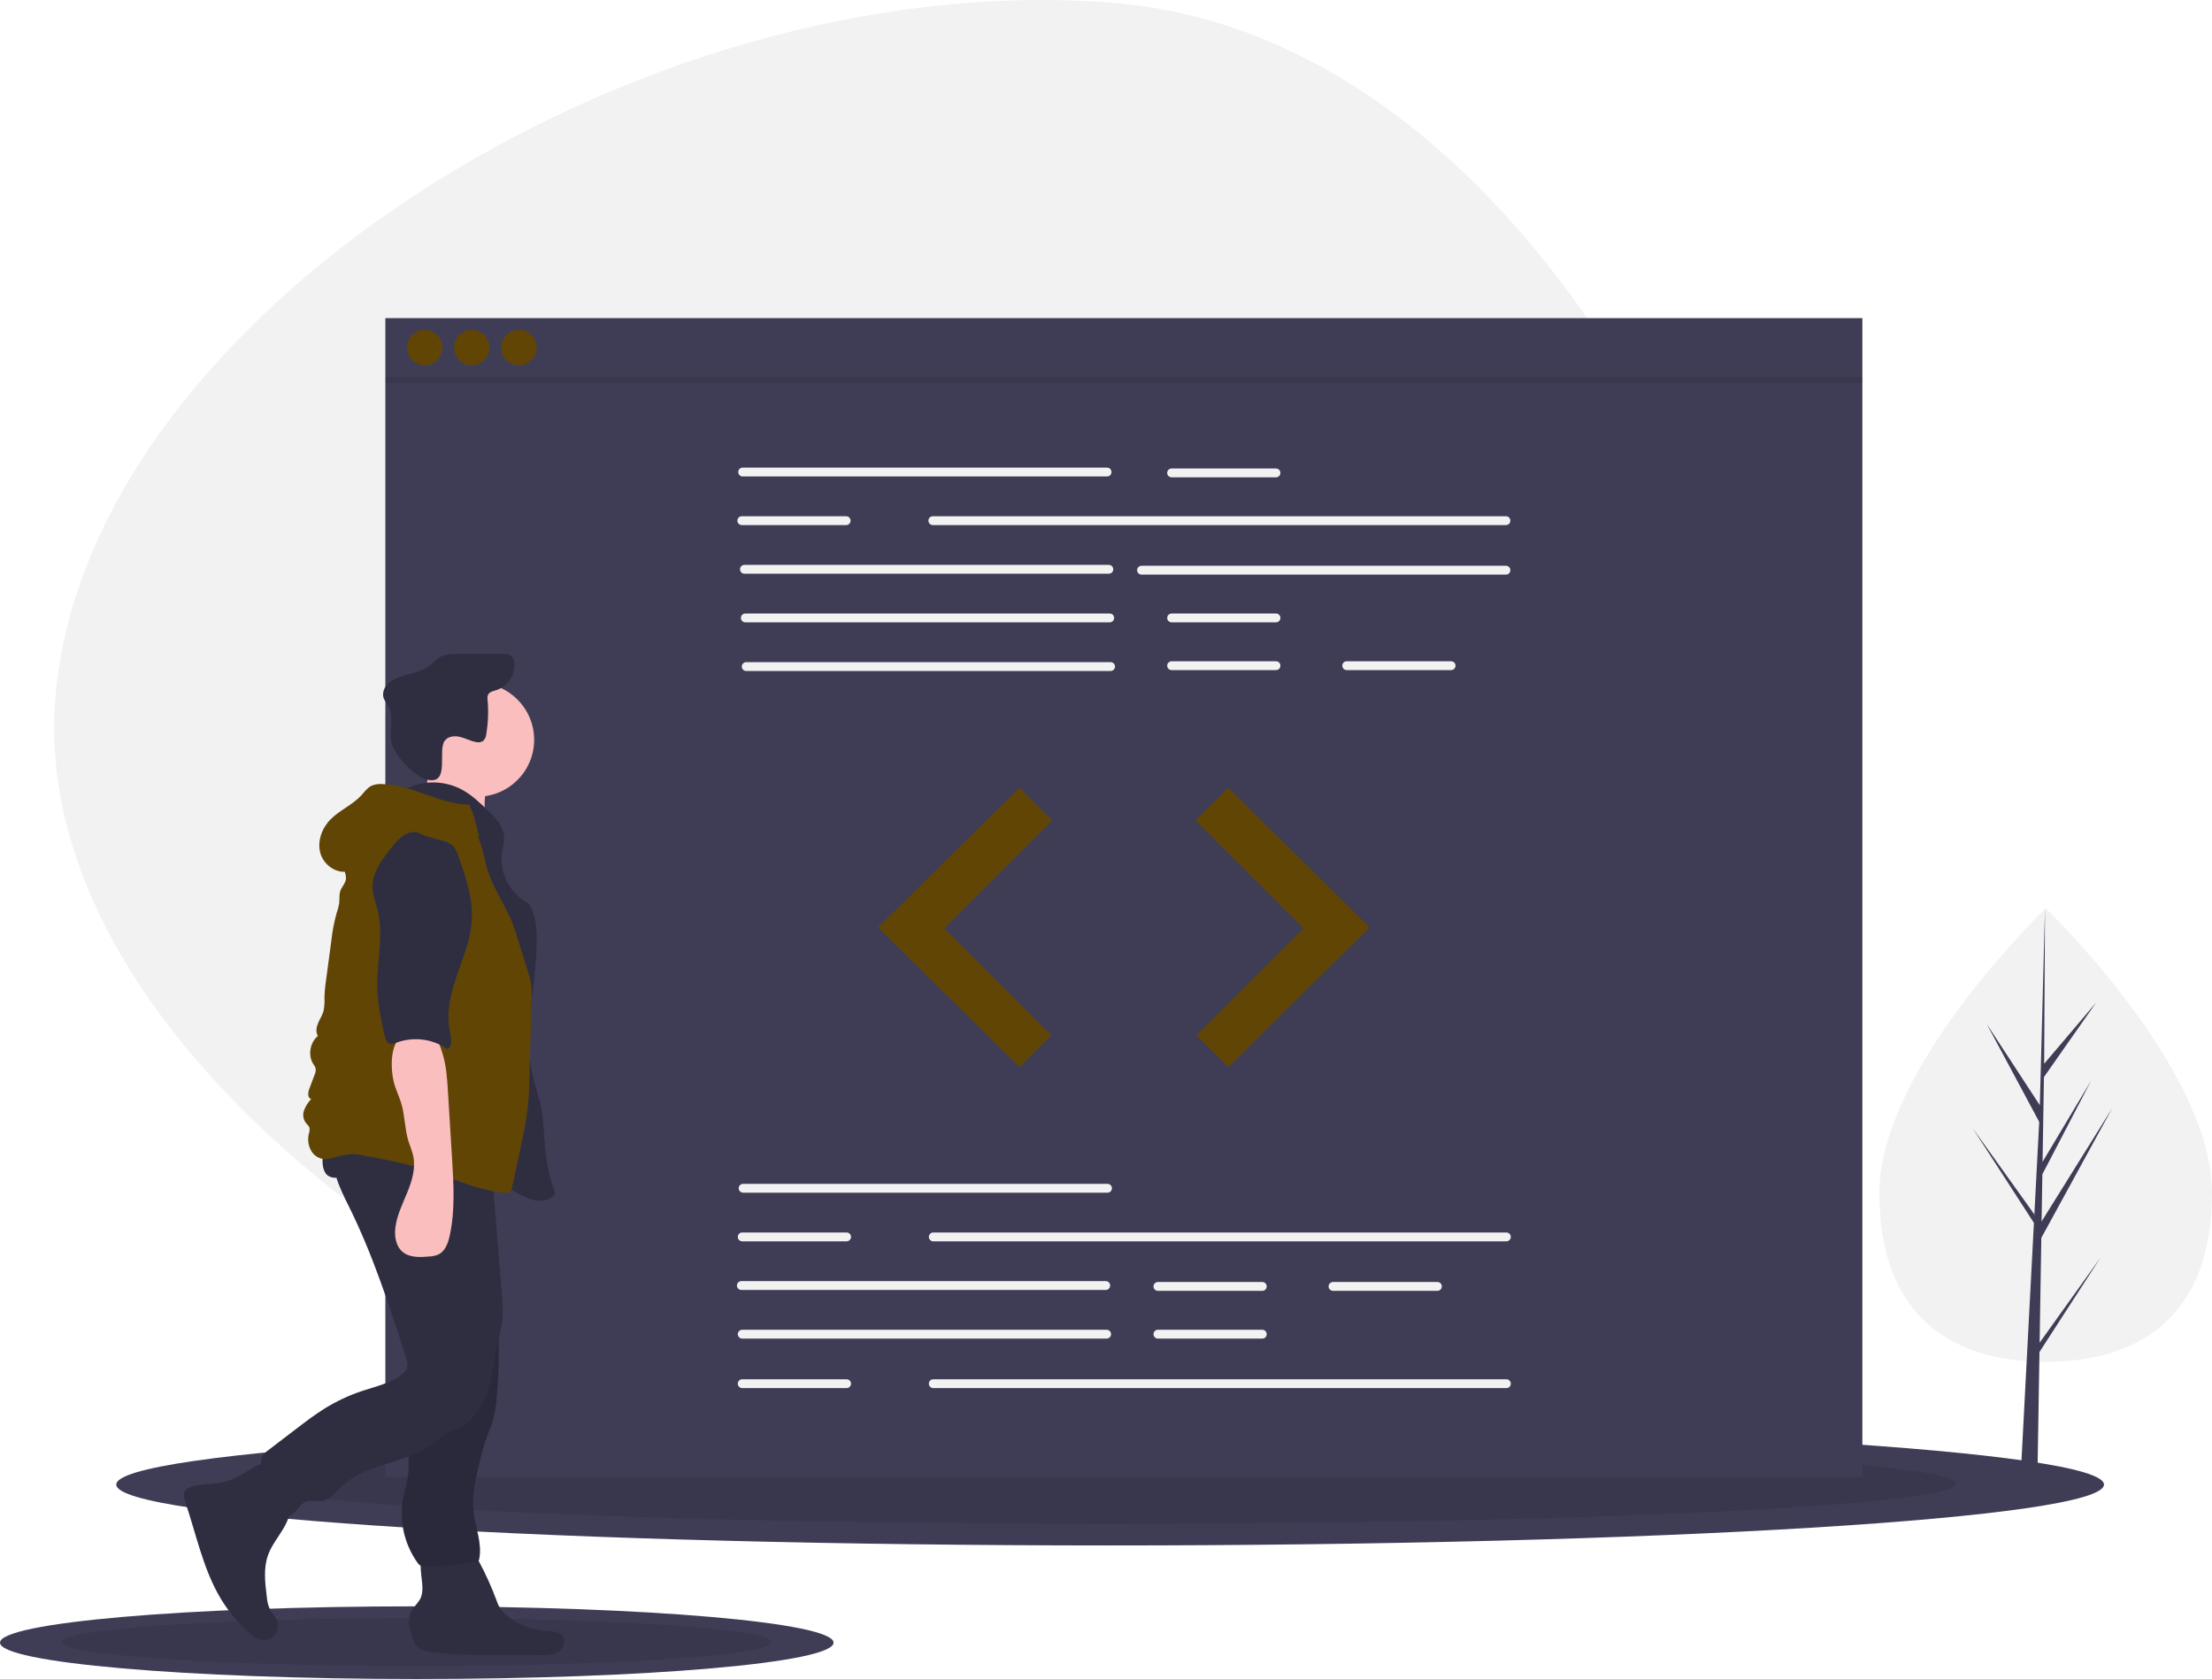
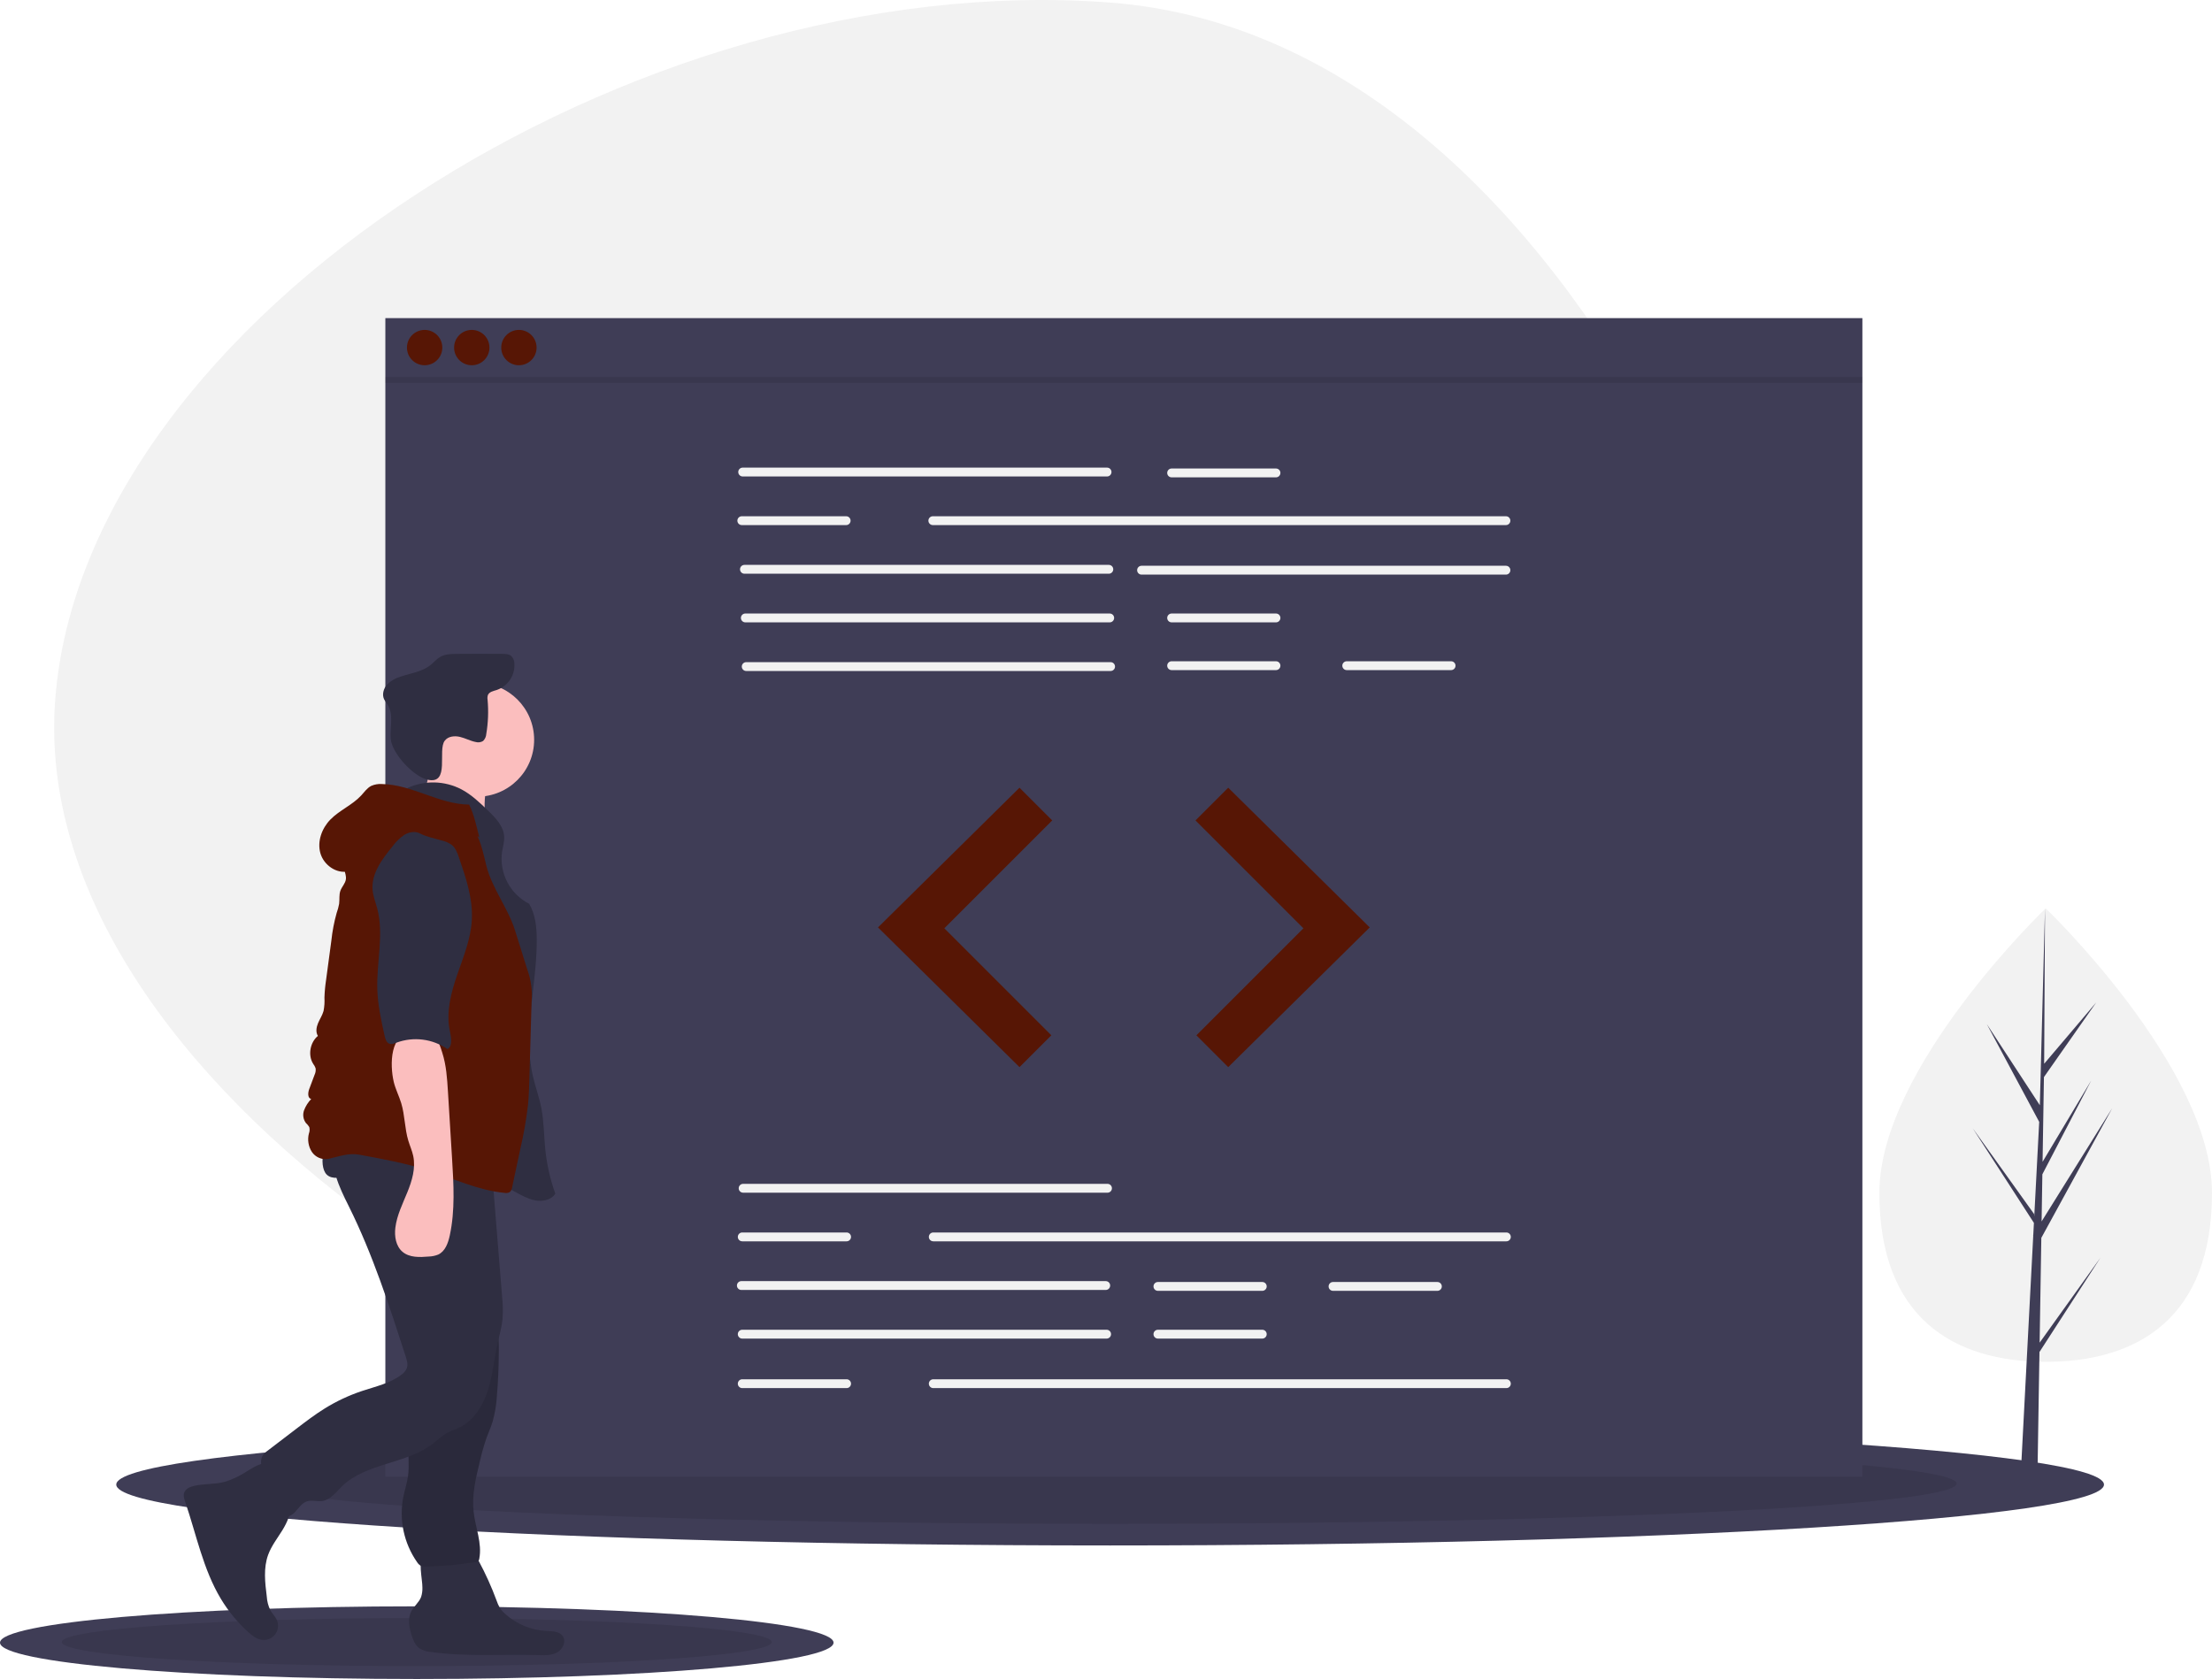
<svg xmlns="http://www.w3.org/2000/svg" data-name="Layer 1" width="1126.194" height="855" viewBox="0 0 1126.194 855">
  <path d="M544.864 755.938C302.465 737.49 13.394 549.672 28.111 356.28S322.797-17.142 565.196 1.305 947.128 381.167 932.41 574.558s-145.148 199.827-387.547 181.38z" fill="#f2f2f2" />
  <ellipse cx="565.194" cy="756" rx="506" ry="31" fill="#3f3d56" />
  <ellipse cx="565.194" cy="755.5" rx="431" ry="20.5" opacity=".1" />
  <ellipse cx="212.194" cy="836.5" rx="212.194" ry="18.5" fill="#3f3d56" />
  <ellipse cx="212.194" cy="836.202" rx="180.742" ry="12.234" opacity=".1" />
  <path fill="#3f3d56" d="M196.194 162h752v590h-752z" />
  <path d="M563.638 242.63H378.12a2.251 2.251 0 110-4.504h185.518a2.251 2.251 0 010 4.503zm203.079 24.765H474.932a2.251 2.251 0 010-4.503h291.785a2.251 2.251 0 110 4.503zM564.539 292.16H379.02a2.251 2.251 0 110-4.502h185.518a2.251 2.251 0 110 4.503zm202.178.45H581.199a2.251 2.251 0 010-4.502h185.518a2.251 2.251 0 110 4.503zm-201.728 24.316H379.471a2.251 2.251 0 010-4.503H564.99a2.251 2.251 0 110 4.503zm.451 24.766H379.921a2.251 2.251 0 010-4.503h185.517a2.251 2.251 0 110 4.503zm84.203-98.612h-53.134a2.251 2.251 0 010-4.503h53.134a2.251 2.251 0 110 4.502zm0 73.846h-53.134a2.251 2.251 0 010-4.503h53.134a2.251 2.251 0 110 4.503zm0 24.316h-53.134a2.251 2.251 0 110-4.503h53.134a2.251 2.251 0 110 4.503zm89.157 0h-53.134a2.251 2.251 0 010-4.503h53.133a2.251 2.251 0 110 4.503zm-307.996-73.847H377.67a2.251 2.251 0 010-4.503h53.134a2.251 2.251 0 010 4.503zM563.863 607.36H378.346a2.251 2.251 0 010-4.502h185.517a2.251 2.251 0 010 4.503zm-.9 49.532H377.445a2.251 2.251 0 110-4.503h185.518a2.251 2.251 0 010 4.503zm.45 24.766H377.895a2.251 2.251 0 110-4.503h185.518a2.251 2.251 0 110 4.503zm79.25-24.316H589.53a2.251 2.251 0 010-4.503h53.133a2.251 2.251 0 010 4.503zm0 24.316H589.53a2.251 2.251 0 010-4.503h53.133a2.251 2.251 0 110 4.503zm89.157-24.316h-53.134a2.251 2.251 0 110-4.503h53.134a2.251 2.251 0 010 4.503zm35.122-25.216H475.157a2.251 2.251 0 010-4.503h291.785a2.251 2.251 0 010 4.503zm-335.913 0h-53.134a2.251 2.251 0 010-4.503h53.134a2.251 2.251 0 010 4.503zm335.913 74.748H475.157a2.251 2.251 0 110-4.503h291.785a2.251 2.251 0 010 4.503zm-335.913 0h-53.134a2.251 2.251 0 110-4.503h53.134a2.251 2.251 0 110 4.503z" fill="#f2f2f2" />
-   <path fill="#614505" d="M519.06 401.13l-72.046 71.145 72.046 71.145 16.21-16.21-54.484-54.485 54.934-54.935-16.66-16.66zm106.267 0l72.046 71.145-72.046 71.145-16.21-16.21 54.485-54.485-54.935-54.935 16.66-16.66z" />
-   <circle cx="216.194" cy="177" r="9" fill="#614505" />
-   <circle cx="240.194" cy="177" r="9" fill="#614505" />
-   <circle cx="264.194" cy="177" r="9" fill="#614505" />
+   <path fill="#571605" d="M519.06 401.13l-72.046 71.145 72.046 71.145 16.21-16.21-54.484-54.485 54.934-54.935-16.66-16.66zm106.267 0l72.046 71.145-72.046 71.145-16.21-16.21 54.485-54.485-54.935-54.935 16.66-16.66z" />
+   <circle cx="216.194" cy="177" r="9" fill="#571605" />
+   <circle cx="240.194" cy="177" r="9" fill="#571605" />
+   <circle cx="264.194" cy="177" r="9" fill="#571605" />
  <path opacity=".1" d="M196.194 192h752v3h-752z" />
  <path d="M1126.194 607.454c0 63.77-37.911 86.037-84.677 86.037s-84.676-22.266-84.676-86.037 84.676-144.898 84.676-144.898 84.677 81.126 84.677 144.898z" fill="#f2f2f2" />
  <path fill="#3f3d56" d="M1038.433 683.736l.867-53.371 36.091-66.027-35.955 57.655.39-23.998 24.873-47.769-24.77 41.419.701-43.161 26.635-38.031-26.525 31.244.438-79.141-2.753 104.769.226-4.322-27.08-41.451 26.646 49.748-2.523 48.203-.075-1.28-31.219-43.621 31.124 48.141-.315 6.028-.057.091.026.495-6.402 122.296h8.553l1.026-63.168 31.049-48.024-30.971 43.275z" />
  <path d="M122.622 751.091a43.126 43.126 0 01-8.178 3.503c-5.08 1.387-10.508.878-15.638 2.063-2.1.485-4.386 1.499-5.054 3.548-.49 1.504.043 3.127.554 4.624 5.668 16.62 9.085 34.266 18.125 49.32a74.64 74.64 0 0013.992 16.988c2.056 1.852 4.385 3.664 7.136 3.955a7.248 7.248 0 007.37-10.182c-.81-1.801-2.317-3.197-3.289-4.916a18.757 18.757 0 01-1.819-6.99c-.893-7.11-1.754-14.538.71-21.266 1.651-4.512 4.681-8.359 7.206-12.447s4.621-8.772 4.06-13.544c-.384-3.257-1.972-6.237-3.65-9.054-1.682-2.823-5.005-10.409-8.383-11.35-3.507-.979-10.084 4.181-13.142 5.748zm92.435 57.409a14.019 14.019 0 01-.664 4.745c-1.057 2.793-3.68 4.706-5.036 7.367-1.885 3.7-1.03 8.174.218 12.135.783 2.483 1.81 5.067 3.913 6.602a12.893 12.893 0 005.954 1.908c18.036 2.496 36.358 1.064 54.558 1.587 3.317.095 6.83.211 9.725-1.41s4.686-5.697 2.717-8.368c-1.769-2.398-5.265-2.376-8.242-2.517a33.912 33.912 0 01-20.913-8.615 15.112 15.112 0 01-2.934-3.377 20.753 20.753 0 01-1.534-3.517 156.799 156.799 0 00-9.083-20.119c-.98-1.815-2.087-3.705-3.906-4.676a10.323 10.323 0 00-4.24-.926c-4.536-.294-16.283-1.838-19.79 1.69-3.242 3.26-.672 13.351-.743 17.491z" fill="#2f2e41" />
  <circle cx="242.971" cy="376.72" r="28.975" fill="#fbbebe" />
  <path d="M216.806 400.646c-1.724 4.614-4.647 8.947-8.9 11.43l40.074 8.174a42.453 42.453 0 01-.562-17.869 10.3 10.3 0 00.24-4.409c-.754-2.907-4.027-4.306-6.955-4.974-7.314-1.667-13.782-2.561-20.579-5.792-2.077 3.557-1.787 9.34-3.318 13.44z" fill="#fbbebe" />
  <path d="M207.57 401.227a31.338 31.338 0 0127.314.714c5.138 2.707 9.392 6.794 13.571 10.826 3.853 3.717 7.963 7.972 8.236 13.319.133 2.59-.676 5.122-1.084 7.683a25.766 25.766 0 0013.78 26.47c3.184 5.303 3.84 11.729 3.89 17.914.185 23.436-7.21 47.16-1.93 69.995 1.239 5.362 3.16 10.554 4.231 15.952 1.387 6.99 1.319 14.18 2.044 21.27a95.266 95.266 0 005.114 22.495c-1.744 2.774-5.374 3.837-8.643 3.613s-6.325-1.644-9.242-3.136c-14.123-7.227-27.059-16.757-41.687-22.9-9.677-4.063-19.987-6.595-29.376-11.288s-18.12-12.142-20.99-22.238c-1.241-4.365-1.318-8.965-1.385-13.503-.286-19.114-.55-38.436 3.61-57.094 3.669-16.453 10.741-32.194 12.284-48.98.502-5.465.513-11.314 3.566-15.874 4.315-6.445 13.632-8.114 16.698-15.238z" fill="#2f2e41" />
  <path d="M226.492 377.13c1.707-2.228 5-2.531 7.727-1.872s5.243 2.064 7.998 2.598a4.675 4.675 0 003.743-.526 5.444 5.444 0 001.616-3.57 68.163 68.163 0 00.67-17.38 5.147 5.147 0 01.16-2.438c.681-1.643 2.762-2.034 4.461-2.562a13.316 13.316 0 009.013-13.633 5.42 5.42 0 00-1.657-3.74c-1.175-.958-2.82-1.017-4.336-1.029q-11.683-.094-23.366.006c-2.883.024-5.91.095-8.41 1.532-1.847 1.063-3.221 2.773-4.88 4.112-4.326 3.491-10.178 4.201-15.441 5.99a15.308 15.308 0 00-6.768 4.036c-1.75 2-2.592 4.974-1.492 7.393a26.252 26.252 0 001.886 2.904c3.105 4.964 1.038 11.403 1.502 17.24.579 7.288 11.365 19.111 18.679 20.836 11.807 2.784 4.986-15.113 8.895-19.898zm-16.358 319.553c.745 5.321 1.701 10.661 1.446 16.029-.357 7.493-3.06 14.714-3.56 22.2-.372 5.59.49 11.241-.286 16.79-.497 3.554-1.656 6.979-2.373 10.494a43.395 43.395 0 006.973 33.266 5.448 5.448 0 002.024 1.96 5.714 5.714 0 002.507.333 179.947 179.947 0 0025.17-2.288 2.414 2.414 0 001.617-.713 2.266 2.266 0 00.35-.954c1.545-7.936-1.976-15.893-2.871-23.928-.956-8.58 1.103-17.178 3.146-25.565a113.548 113.548 0 013.467-12.228c.988-2.697 2.181-5.32 3.037-8.063a61.46 61.46 0 002.202-13.202q.892-10.575.945-21.2a88.958 88.958 0 00-1.665-20.01c-1.878-8.337-5.724-16.08-9.536-23.73a15.029 15.029 0 00-5.618 2.67 125.38 125.38 0 01-15.35 8.481c-3.567 1.657-10.522 2.834-12.786 6.286-2.232 3.405-.792 10.35-.621 14.106q.439 9.667 1.782 19.266z" fill="#2f2e41" />
  <path d="M210.134 696.683c.745 5.321 1.701 10.661 1.446 16.029-.357 7.493-3.06 14.714-3.56 22.2-.372 5.59.49 11.241-.286 16.79-.497 3.554-1.656 6.979-2.373 10.494a43.395 43.395 0 006.973 33.266 5.448 5.448 0 002.024 1.96 5.714 5.714 0 002.507.333 179.947 179.947 0 0025.17-2.288 2.414 2.414 0 001.617-.713 2.266 2.266 0 00.35-.954c1.545-7.936-1.976-15.893-2.871-23.928-.956-8.58 1.103-17.178 3.146-25.565a113.548 113.548 0 013.467-12.228c.988-2.697 2.181-5.32 3.037-8.063a61.46 61.46 0 002.202-13.202q.892-10.575.945-21.2a88.958 88.958 0 00-1.665-20.01c-1.878-8.337-5.724-16.08-9.536-23.73a15.029 15.029 0 00-5.618 2.67 125.38 125.38 0 01-15.35 8.481c-3.567 1.657-10.522 2.834-12.786 6.286-2.232 3.405-.792 10.35-.621 14.106q.439 9.667 1.782 19.266z" opacity=".1" />
  <path d="M170.961 583.018c-3.848 10.36 1.808 21.554 6.722 31.452 12.106 24.386 20.513 50.408 28.875 76.317.626 1.941 1.252 4.059.554 5.975a7.825 7.825 0 01-2.822 3.347c-5.766 4.379-13.107 5.938-19.975 8.23a90.184 90.184 0 00-18.943 8.88c-4.976 3.083-9.639 6.643-14.291 10.197l-14.812 11.312a9.903 9.903 0 00-2.476 2.397c-1.429 2.241-.844 5.167-.132 7.728a131.432 131.432 0 007.252 19.792 6.911 6.911 0 002.63 3.447c2.312 1.242 5.14-.405 6.905-2.347s3.292-4.36 5.78-5.193c2.487-.833 5.223.176 7.819-.189 4.198-.59 6.986-4.457 10.012-7.426 12.366-12.131 33.01-11.251 46.613-21.977a59.228 59.228 0 016.23-4.868c2.3-1.36 4.908-2.105 7.294-3.307 7.257-3.654 11.819-11.208 14.262-18.957s3.141-15.928 4.897-23.86c.908-4.101 2.103-8.158 2.507-12.339a66.094 66.094 0 00-.253-11.666l-4.908-60.715c-.4-4.943-.8-9.893-1.576-14.79-14.577.52-29.143 1.107-43.728 1.28-11.605.136-23.424.948-34.436-2.72z" fill="#2f2e41" />
  <path d="M165.602 597.221c1.978 3.18 6.79 3.114 10.105 1.37s5.889-4.672 9.21-6.4c4.464-2.323 9.747-2.236 14.777-2.094 7.963.225 16.025.465 23.687 2.647 7.924 2.257 15.64 6.603 23.834 5.736 1.425-.15 2.985-.56 3.76-1.765a5.544 5.544 0 00.62-2.836l.268-7.159a6.464 6.464 0 00-.57-3.625 6.082 6.082 0 00-2.716-2.08c-11.663-5.646-24.964-6.697-37.915-7.14q-9.874-.34-19.757-.28c-5.591.035-12.303-.774-17.739.72-7.295 2.005-11.265 16.954-7.563 22.906z" fill="#2f2e41" />
-   <path d="M238.84 409.726c-15.283-.136-29.132-10.223-44.413-10.469a11.514 11.514 0 00-5.392.93c-2.13 1.073-3.53 3.147-5.147 4.9-4.518 4.892-11.061 7.504-15.703 12.28-4.352 4.478-6.773 11.15-5.055 17.153s8.204 10.609 14.28 9.165a36.8 36.8 0 0114.336-19.479 72.887 72.887 0 0111.206-5.882c6.868-3.112 14.547-6.283 21.718-3.95a30.638 30.638 0 017.409 4.04l11.954 8.03c-1.393-5.494-2.646-11.656-5.194-16.718z" fill="#614505" />
-   <path d="M175.65 438.374c-2.03 2.532.893 6.2.446 9.413-.298 2.135-2.055 3.766-2.786 5.793-.758 2.1-.356 4.427-.644 6.642a28.489 28.489 0 01-1.275 4.73 84.975 84.975 0 00-2.686 14.025l-2.675 19.975a75.681 75.681 0 00-.846 9.078 27.107 27.107 0 01-.452 6.787c-.592 2.183-1.904 4.093-2.786 6.176s-1.292 4.602-.1 6.524c-3.991 3.325-5.178 9.854-2.387 14.235a7.9 7.9 0 011.23 2.265 5.82 5.82 0 01-.542 3.34l-2.704 7.207c-.693 1.845-.912 4.653 1.013 5.074a17.006 17.006 0 00-3.651 5.767 6.866 6.866 0 00.972 6.506 8.289 8.289 0 011.695 2.056 5.473 5.473 0 01-.196 3.243 11.906 11.906 0 001.473 9.334 8.371 8.371 0 008.418 3.608c5.41-1.22 10.273-3.147 15.728-2.146 11.746 2.156 23.53 4.32 34.906 7.952 12.984 4.146 25.556 10.225 39.126 11.5a3.798 3.798 0 002.617-.406 3.93 3.93 0 001.21-2.488l4.194-19.665a202.363 202.363 0 003.855-22.027c.477-4.781.613-9.59.75-14.393l1.08-38.23a38.197 38.197 0 00-2.2-16.62l-6.218-19.848c-3.548-11.327-11.687-21.372-14.585-32.882-1.834-7.285-3.19-15.103-8.108-20.781-7.013-8.095-19.145-9.354-29.764-7.962-4.797.628-9.636 1.714-13.785 4.201-4.798 2.877-8.333 7.41-11.753 11.837-2.818 3.649-5.687 6.582-8.57 10.18z" fill="#614505" />
+   <path d="M238.84 409.726c-15.283-.136-29.132-10.223-44.413-10.469a11.514 11.514 0 00-5.392.93c-2.13 1.073-3.53 3.147-5.147 4.9-4.518 4.892-11.061 7.504-15.703 12.28-4.352 4.478-6.773 11.15-5.055 17.153s8.204 10.609 14.28 9.165a36.8 36.8 0 0114.336-19.479 72.887 72.887 0 0111.206-5.882c6.868-3.112 14.547-6.283 21.718-3.95a30.638 30.638 0 017.409 4.04l11.954 8.03c-1.393-5.494-2.646-11.656-5.194-16.718z" fill="#571605" />
+   <path d="M175.65 438.374c-2.03 2.532.893 6.2.446 9.413-.298 2.135-2.055 3.766-2.786 5.793-.758 2.1-.356 4.427-.644 6.642a28.489 28.489 0 01-1.275 4.73 84.975 84.975 0 00-2.686 14.025l-2.675 19.975a75.681 75.681 0 00-.846 9.078 27.107 27.107 0 01-.452 6.787c-.592 2.183-1.904 4.093-2.786 6.176s-1.292 4.602-.1 6.524c-3.991 3.325-5.178 9.854-2.387 14.235a7.9 7.9 0 011.23 2.265 5.82 5.82 0 01-.542 3.34l-2.704 7.207c-.693 1.845-.912 4.653 1.013 5.074a17.006 17.006 0 00-3.651 5.767 6.866 6.866 0 00.972 6.506 8.289 8.289 0 011.695 2.056 5.473 5.473 0 01-.196 3.243 11.906 11.906 0 001.473 9.334 8.371 8.371 0 008.418 3.608c5.41-1.22 10.273-3.147 15.728-2.146 11.746 2.156 23.53 4.32 34.906 7.952 12.984 4.146 25.556 10.225 39.126 11.5a3.798 3.798 0 002.617-.406 3.93 3.93 0 001.21-2.488l4.194-19.665a202.363 202.363 0 003.855-22.027c.477-4.781.613-9.59.75-14.393l1.08-38.23a38.197 38.197 0 00-2.2-16.62l-6.218-19.848c-3.548-11.327-11.687-21.372-14.585-32.882-1.834-7.285-3.19-15.103-8.108-20.781-7.013-8.095-19.145-9.354-29.764-7.962-4.797.628-9.636 1.714-13.785 4.201-4.798 2.877-8.333 7.41-11.753 11.837-2.818 3.649-5.687 6.582-8.57 10.18z" fill="#571605" />
  <path d="M200.444 550.823c.875 3.773 2.712 7.252 3.837 10.957 1.884 6.21 1.725 12.896 3.605 19.106.79 2.606 1.933 5.109 2.5 7.773 1.32 6.21-.608 12.635-3.004 18.515s-5.313 11.678-6.09 17.98c-.549 4.438.238 9.45 3.66 12.33 3.551 2.99 8.712 2.788 13.338 2.39a14.016 14.016 0 004.841-1.008c3.538-1.673 5.028-5.86 5.855-9.685 2.771-12.819 1.98-26.106 1.174-39.196l-2.106-34.235c-.405-6.59-.84-13.318-2.87-19.646-.74-2.302-2.027-6.954-4.13-8.424-2.082-1.455-8.03-1.52-10.608-1.641-12.098-.569-11.963 16.317-10.002 24.784z" fill="#fbbebe" />
  <path d="M213.848 424.423c-2.47-1.293-5.583-.736-7.972.705a24.568 24.568 0 00-5.972 5.798c-5.338 6.517-10.99 13.995-10.198 22.382.296 3.145 1.5 6.12 2.317 9.172 3.58 13.38-.379 27.53.075 41.373.263 7.999 2.003 15.867 3.737 23.68.353 1.594.92 3.44 2.462 3.977 1.16.403 2.41-.115 3.558-.551a28.371 28.371 0 0125.963 3.272c2.865-1.529 1.791-6.363 1.149-9.546-1.909-9.457.682-19.214 3.828-28.335s6.91-18.23 7.432-27.865c.59-10.916-3.029-21.57-6.6-31.903-.78-2.255-1.631-4.62-3.438-6.178a13.665 13.665 0 00-5.203-2.377c-3.793-1.121-7.634-1.769-11.138-3.604z" fill="#2f2e41" />
</svg>
